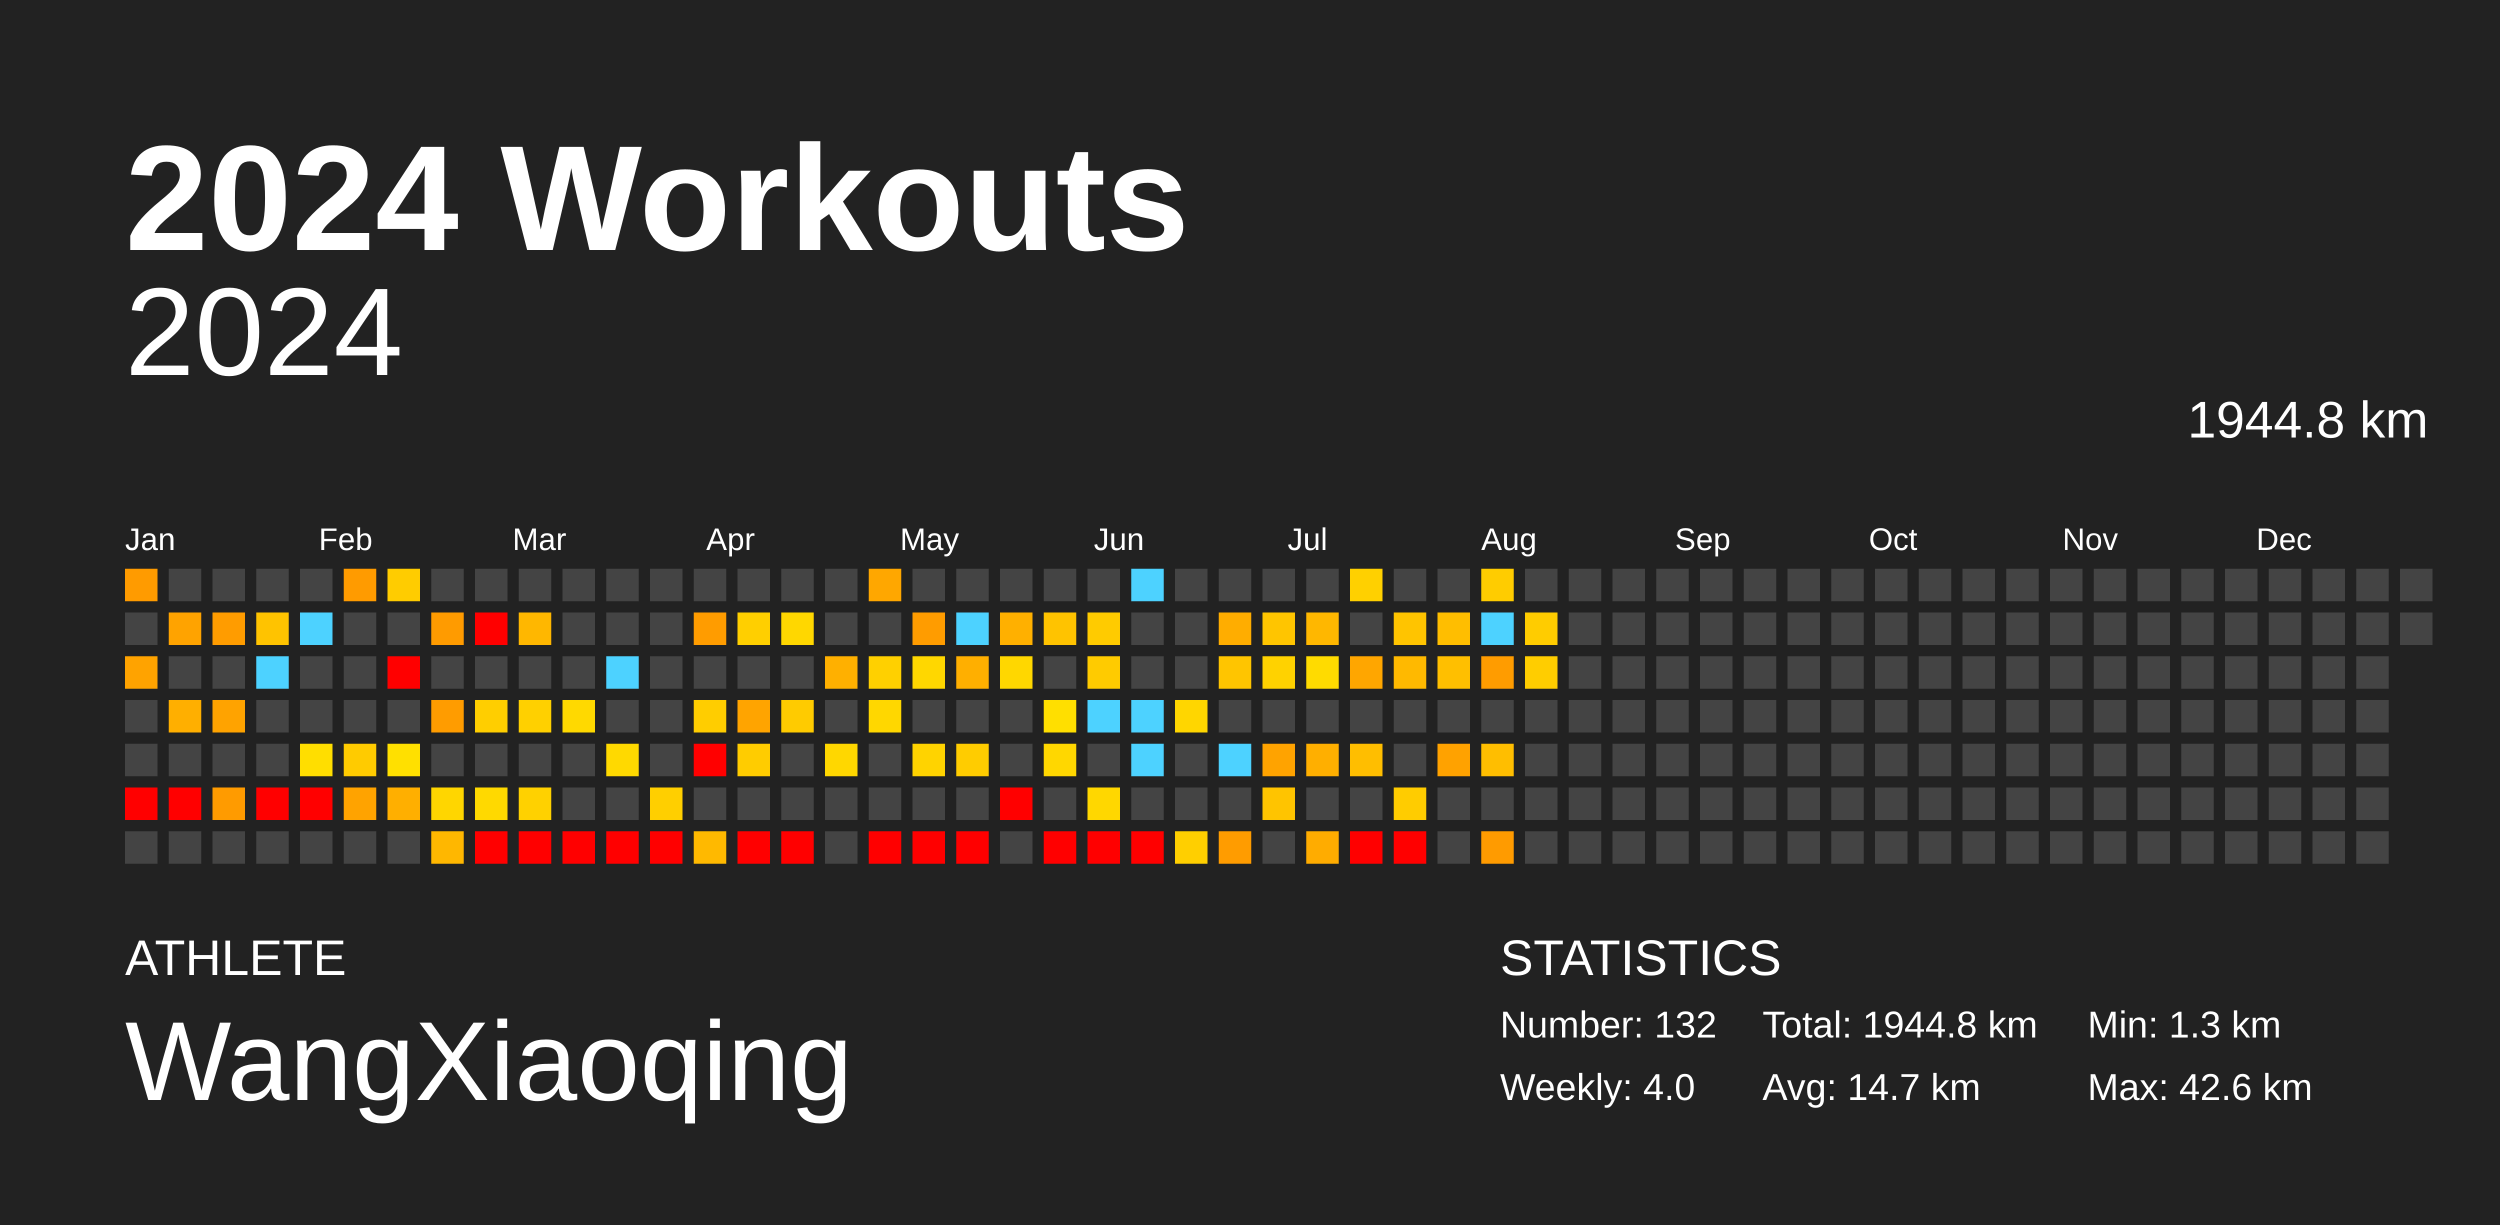
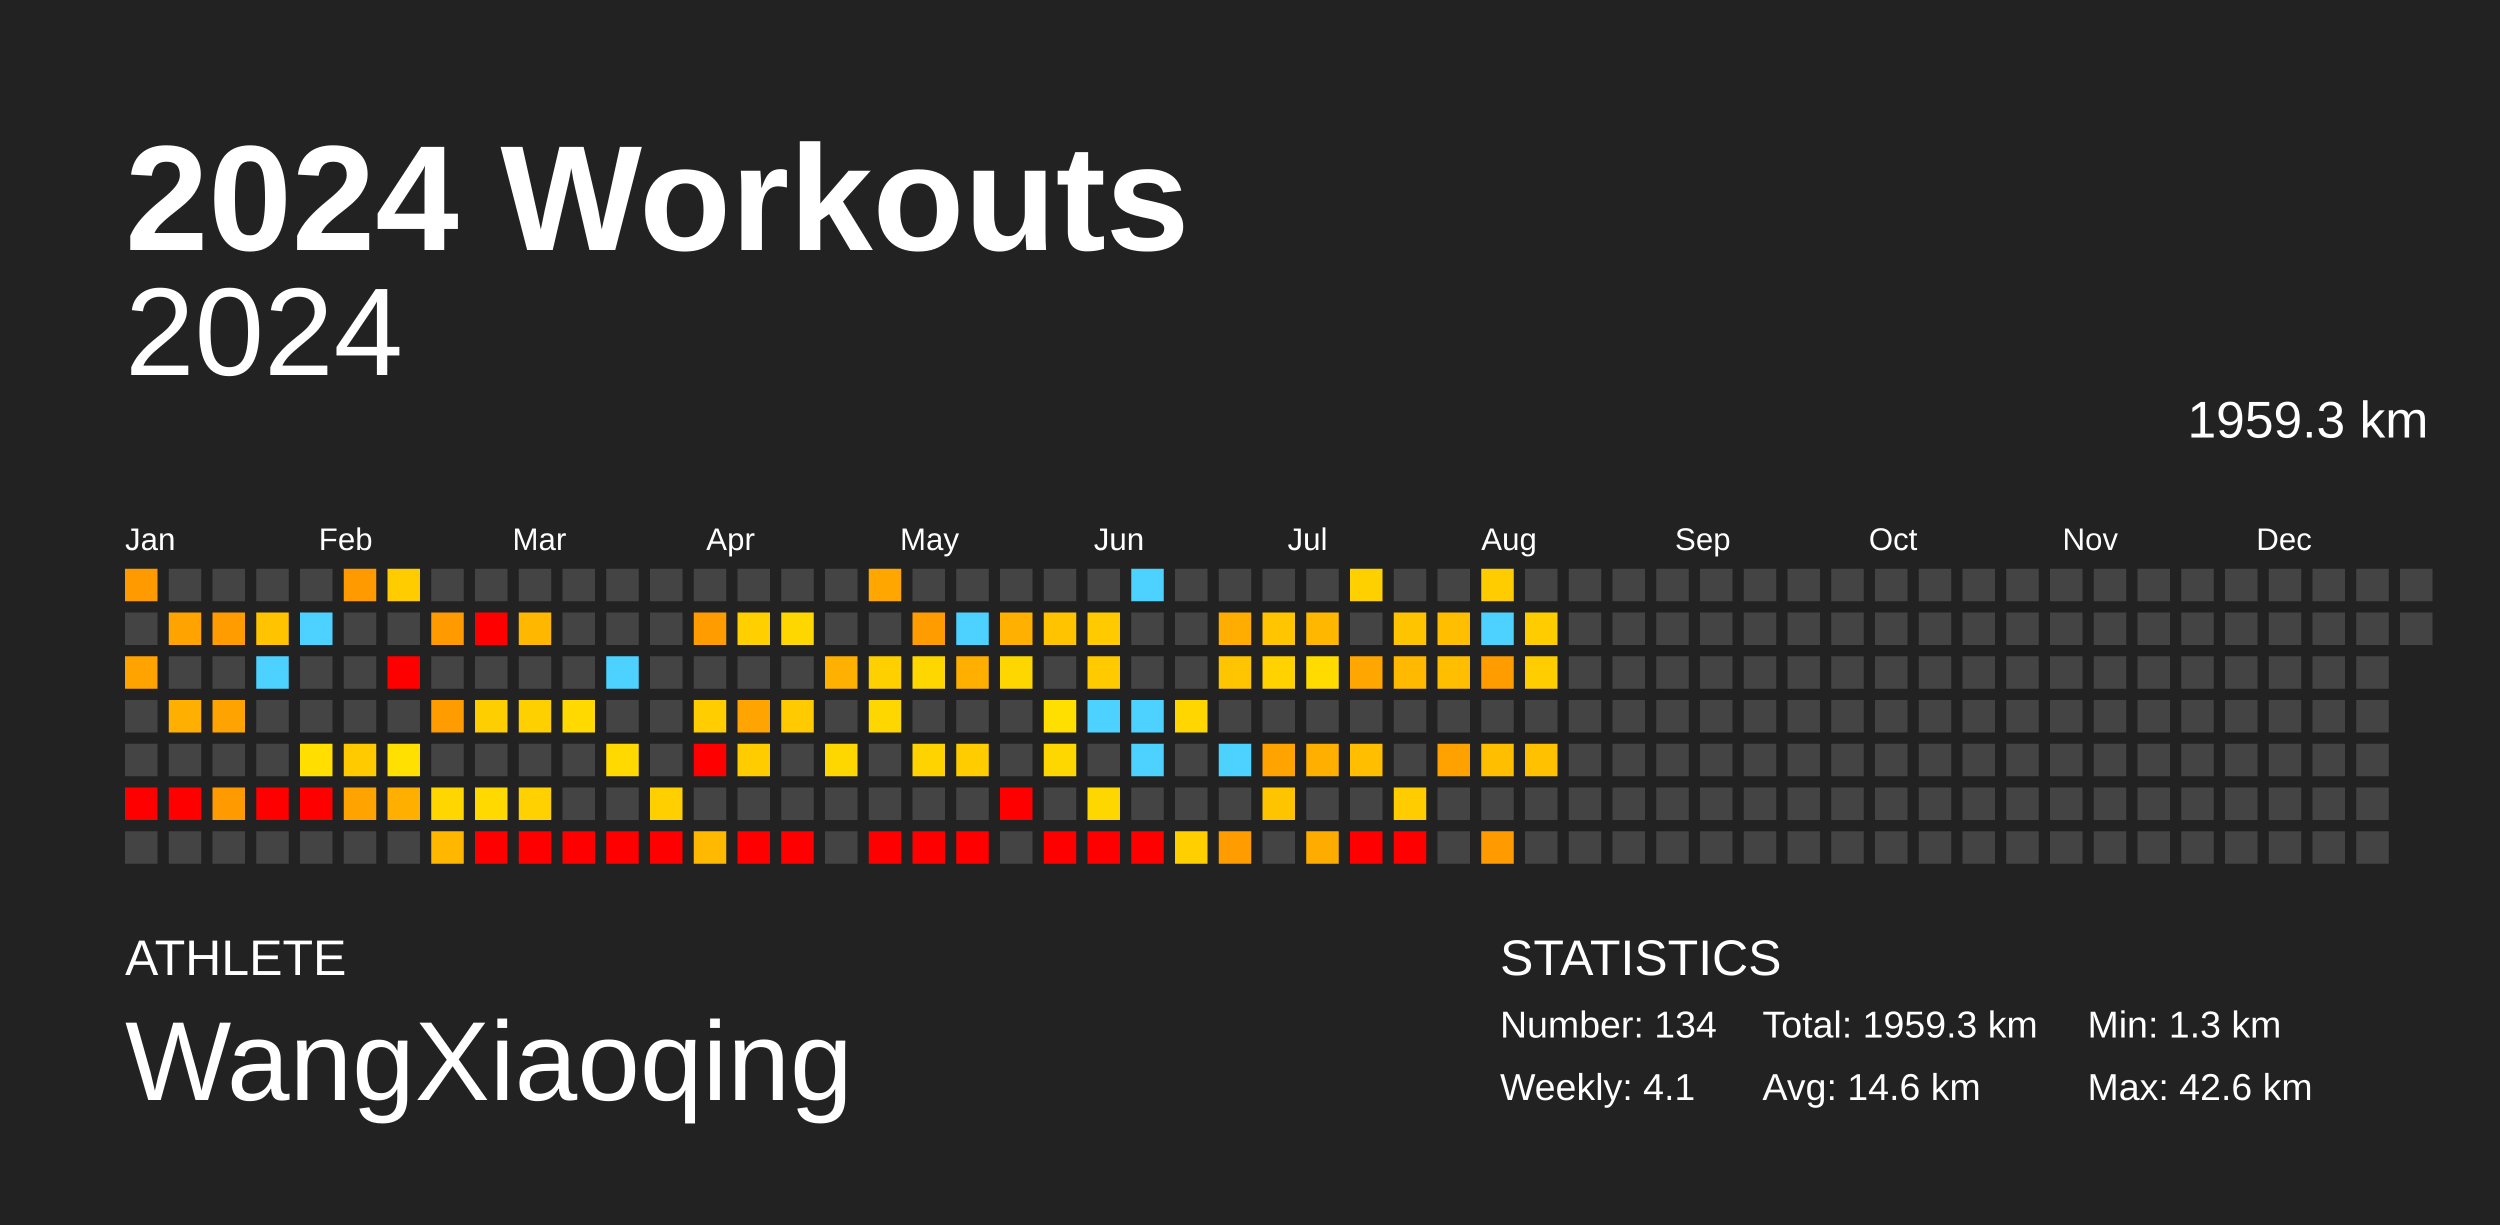
<svg xmlns="http://www.w3.org/2000/svg" baseProfile="full" height="98mm" version="1.1" viewBox="0,0,200,98" width="200mm">
  <defs />
  <rect fill="#222222" height="98" width="200" x="0" y="0" />
  <text fill="#FFFFFF" style="font-size:12px; font-family:Arial; font-weight:bold;" x="10" y="20">2024 Workouts</text>
  <text fill="#FFFFFF" style="font-size:4px; font-family:Arial" x="10" y="78">ATHLETE</text>
  <text fill="#FFFFFF" style="font-size:9px; font-family:Arial" x="10" y="88">WangXiaoqing</text>
  <text fill="#FFFFFF" style="font-size:4px; font-family:Arial" x="120" y="78">STATISTICS</text>
-   <text fill="#FFFFFF" style="font-size:3px; font-family:Arial" x="120" y="83">Number: 132</text>
-   <text fill="#FFFFFF" style="font-size:3px; font-family:Arial" x="120" y="88">Weekly: 4.0</text>
-   <text fill="#FFFFFF" style="font-size:3px; font-family:Arial" x="141" y="83">Total: 1944.8 km</text>
-   <text fill="#FFFFFF" style="font-size:3px; font-family:Arial" x="141" y="88">Avg: 14.7 km</text>
+   <text fill="#FFFFFF" style="font-size:3px; font-family:Arial" x="120" y="83">Number: 134</text>
+   <text fill="#FFFFFF" style="font-size:3px; font-family:Arial" x="120" y="88">Weekly: 4.1</text>
+   <text fill="#FFFFFF" style="font-size:3px; font-family:Arial" x="141" y="83">Total: 1959.3 km</text>
+   <text fill="#FFFFFF" style="font-size:3px; font-family:Arial" x="141" y="88">Avg: 14.6 km</text>
  <text fill="#FFFFFF" style="font-size:3px; font-family:Arial" x="167" y="83">Min: 1.3 km</text>
  <text fill="#FFFFFF" style="font-size:3px; font-family:Arial" x="167" y="88">Max: 42.6 km</text>
  <text alignment-baseline="hanging" fill="#FFFFFF" style="font-size:10.0px; font-family:Arial;" x="10" y="30">2024</text>
-   <text alignment-baseline="hanging" fill="#FFFFFF" style="font-size:4.125px; font-family:Arial;" x="175" y="35">1944.8 km</text>
+   <text alignment-baseline="hanging" fill="#FFFFFF" style="font-size:4.125px; font-family:Arial;" x="175" y="35">1959.3 km</text>
  <text fill="#FFFFFF" style="font-size:2.5px; font-family:Arial" x="10.0" y="44">Jan</text>
  <text fill="#FFFFFF" style="font-size:2.5px; font-family:Arial" x="25.5" y="44">Feb</text>
  <text fill="#FFFFFF" style="font-size:2.5px; font-family:Arial" x="41.0" y="44">Mar</text>
  <text fill="#FFFFFF" style="font-size:2.5px; font-family:Arial" x="56.5" y="44">Apr</text>
  <text fill="#FFFFFF" style="font-size:2.5px; font-family:Arial" x="72.0" y="44">May</text>
  <text fill="#FFFFFF" style="font-size:2.5px; font-family:Arial" x="87.5" y="44">Jun</text>
  <text fill="#FFFFFF" style="font-size:2.5px; font-family:Arial" x="103.0" y="44">Jul</text>
  <text fill="#FFFFFF" style="font-size:2.5px; font-family:Arial" x="118.5" y="44">Aug</text>
  <text fill="#FFFFFF" style="font-size:2.5px; font-family:Arial" x="134.0" y="44">Sep</text>
  <text fill="#FFFFFF" style="font-size:2.5px; font-family:Arial" x="149.5" y="44">Oct</text>
  <text fill="#FFFFFF" style="font-size:2.5px; font-family:Arial" x="165.0" y="44">Nov</text>
  <text fill="#FFFFFF" style="font-size:2.5px; font-family:Arial" x="180.5" y="44">Dec</text>
  <rect fill="#ff9b00" height="2.6" width="2.6" x="10.0" y="45.5" />
  <rect fill="#444444" height="2.6" width="2.6" x="10.0" y="49.0" />
  <rect fill="#ffa300" height="2.6" width="2.6" x="10.0" y="52.5" />
  <rect fill="#444444" height="2.6" width="2.6" x="10.0" y="56.0" />
  <rect fill="#444444" height="2.6" width="2.6" x="10.0" y="59.5" />
  <rect fill="red" height="2.6" width="2.6" x="10.0" y="63.0" />
  <rect fill="#444444" height="2.6" width="2.6" x="10.0" y="66.5" />
  <rect fill="#444444" height="2.6" width="2.6" x="13.5" y="45.5" />
  <rect fill="#ffa300" height="2.6" width="2.6" x="13.5" y="49.0" />
  <rect fill="#444444" height="2.6" width="2.6" x="13.5" y="52.5" />
  <rect fill="#ffaf00" height="2.6" width="2.6" x="13.5" y="56.0" />
  <rect fill="#444444" height="2.6" width="2.6" x="13.5" y="59.5" />
  <rect fill="red" height="2.6" width="2.6" x="13.5" y="63.0" />
  <rect fill="#444444" height="2.6" width="2.6" x="13.5" y="66.5" />
  <rect fill="#444444" height="2.6" width="2.6" x="17.0" y="45.5" />
  <rect fill="#ff9c00" height="2.6" width="2.6" x="17.0" y="49.0" />
  <rect fill="#444444" height="2.6" width="2.6" x="17.0" y="52.5" />
  <rect fill="#ffa300" height="2.6" width="2.6" x="17.0" y="56.0" />
  <rect fill="#444444" height="2.6" width="2.6" x="17.0" y="59.5" />
  <rect fill="#ff9b00" height="2.6" width="2.6" x="17.0" y="63.0" />
  <rect fill="#444444" height="2.6" width="2.6" x="17.0" y="66.5" />
  <rect fill="#444444" height="2.6" width="2.6" x="20.5" y="45.5" />
  <rect fill="#ffc300" height="2.6" width="2.6" x="20.5" y="49.0" />
  <rect fill="#4dd2ff" height="2.6" width="2.6" x="20.5" y="52.5" />
  <rect fill="#444444" height="2.6" width="2.6" x="20.5" y="56.0" />
  <rect fill="#444444" height="2.6" width="2.6" x="20.5" y="59.5" />
  <rect fill="red" height="2.6" width="2.6" x="20.5" y="63.0" />
  <rect fill="#444444" height="2.6" width="2.6" x="20.5" y="66.5" />
  <rect fill="#444444" height="2.6" width="2.6" x="24.0" y="45.5" />
  <rect fill="#4dd2ff" height="2.6" width="2.6" x="24.0" y="49.0" />
  <rect fill="#444444" height="2.6" width="2.6" x="24.0" y="52.5" />
  <rect fill="#444444" height="2.6" width="2.6" x="24.0" y="56.0" />
  <rect fill="#ffde00" height="2.6" width="2.6" x="24.0" y="59.5" />
  <rect fill="red" height="2.6" width="2.6" x="24.0" y="63.0" />
  <rect fill="#444444" height="2.6" width="2.6" x="24.0" y="66.5" />
  <rect fill="#ff9b00" height="2.6" width="2.6" x="27.5" y="45.5" />
  <rect fill="#444444" height="2.6" width="2.6" x="27.5" y="49.0" />
  <rect fill="#444444" height="2.6" width="2.6" x="27.5" y="52.5" />
  <rect fill="#444444" height="2.6" width="2.6" x="27.5" y="56.0" />
  <rect fill="#ffcb00" height="2.6" width="2.6" x="27.5" y="59.5" />
  <rect fill="#ffa300" height="2.6" width="2.6" x="27.5" y="63.0" />
  <rect fill="#444444" height="2.6" width="2.6" x="27.5" y="66.5" />
  <rect fill="#ffcc00" height="2.6" width="2.6" x="31.0" y="45.5" />
  <rect fill="#444444" height="2.6" width="2.6" x="31.0" y="49.0" />
  <rect fill="red" height="2.6" width="2.6" x="31.0" y="52.5" />
  <rect fill="#444444" height="2.6" width="2.6" x="31.0" y="56.0" />
  <rect fill="#ffe000" height="2.6" width="2.6" x="31.0" y="59.5" />
  <rect fill="#ffaf00" height="2.6" width="2.6" x="31.0" y="63.0" />
  <rect fill="#444444" height="2.6" width="2.6" x="31.0" y="66.5" />
  <rect fill="#444444" height="2.6" width="2.6" x="34.5" y="45.5" />
  <rect fill="#ff9b00" height="2.6" width="2.6" x="34.5" y="49.0" />
  <rect fill="#444444" height="2.6" width="2.6" x="34.5" y="52.5" />
  <rect fill="#ff9c00" height="2.6" width="2.6" x="34.5" y="56.0" />
  <rect fill="#444444" height="2.6" width="2.6" x="34.5" y="59.5" />
  <rect fill="#ffd600" height="2.6" width="2.6" x="34.5" y="63.0" />
  <rect fill="#ffb700" height="2.6" width="2.6" x="34.5" y="66.5" />
  <rect fill="#444444" height="2.6" width="2.6" x="38.0" y="45.5" />
  <rect fill="red" height="2.6" width="2.6" x="38.0" y="49.0" />
  <rect fill="#444444" height="2.6" width="2.6" x="38.0" y="52.5" />
  <rect fill="#ffce00" height="2.6" width="2.6" x="38.0" y="56.0" />
  <rect fill="#444444" height="2.6" width="2.6" x="38.0" y="59.5" />
  <rect fill="#ffd900" height="2.6" width="2.6" x="38.0" y="63.0" />
  <rect fill="red" height="2.6" width="2.6" x="38.0" y="66.5" />
  <rect fill="#444444" height="2.6" width="2.6" x="41.5" y="45.5" />
  <rect fill="#ffb700" height="2.6" width="2.6" x="41.5" y="49.0" />
  <rect fill="#444444" height="2.6" width="2.6" x="41.5" y="52.5" />
  <rect fill="#ffd000" height="2.6" width="2.6" x="41.5" y="56.0" />
  <rect fill="#444444" height="2.6" width="2.6" x="41.5" y="59.5" />
  <rect fill="#ffd100" height="2.6" width="2.6" x="41.5" y="63.0" />
  <rect fill="red" height="2.6" width="2.6" x="41.5" y="66.5" />
  <rect fill="#444444" height="2.6" width="2.6" x="45.0" y="45.5" />
  <rect fill="#444444" height="2.6" width="2.6" x="45.0" y="49.0" />
  <rect fill="#444444" height="2.6" width="2.6" x="45.0" y="52.5" />
  <rect fill="#ffd900" height="2.6" width="2.6" x="45.0" y="56.0" />
  <rect fill="#444444" height="2.6" width="2.6" x="45.0" y="59.5" />
  <rect fill="#444444" height="2.6" width="2.6" x="45.0" y="63.0" />
  <rect fill="red" height="2.6" width="2.6" x="45.0" y="66.5" />
  <rect fill="#444444" height="2.6" width="2.6" x="48.5" y="45.5" />
  <rect fill="#444444" height="2.6" width="2.6" x="48.5" y="49.0" />
  <rect fill="#4dd2ff" height="2.6" width="2.6" x="48.5" y="52.5" />
  <rect fill="#444444" height="2.6" width="2.6" x="48.5" y="56.0" />
  <rect fill="#ffd900" height="2.6" width="2.6" x="48.5" y="59.5" />
  <rect fill="#444444" height="2.6" width="2.6" x="48.5" y="63.0" />
  <rect fill="red" height="2.6" width="2.6" x="48.5" y="66.5" />
  <rect fill="#444444" height="2.6" width="2.6" x="52.0" y="45.5" />
  <rect fill="#444444" height="2.6" width="2.6" x="52.0" y="49.0" />
  <rect fill="#444444" height="2.6" width="2.6" x="52.0" y="52.5" />
  <rect fill="#444444" height="2.6" width="2.6" x="52.0" y="56.0" />
  <rect fill="#444444" height="2.6" width="2.6" x="52.0" y="59.5" />
  <rect fill="#ffcf00" height="2.6" width="2.6" x="52.0" y="63.0" />
  <rect fill="red" height="2.6" width="2.6" x="52.0" y="66.5" />
  <rect fill="#444444" height="2.6" width="2.6" x="55.5" y="45.5" />
  <rect fill="#ff9c00" height="2.6" width="2.6" x="55.5" y="49.0" />
  <rect fill="#444444" height="2.6" width="2.6" x="55.5" y="52.5" />
  <rect fill="#ffcd00" height="2.6" width="2.6" x="55.5" y="56.0" />
  <rect fill="red" height="2.6" width="2.6" x="55.5" y="59.5" />
  <rect fill="#444444" height="2.6" width="2.6" x="55.5" y="63.0" />
  <rect fill="#ffb900" height="2.6" width="2.6" x="55.5" y="66.5" />
  <rect fill="#444444" height="2.6" width="2.6" x="59.0" y="45.5" />
  <rect fill="#ffcf00" height="2.6" width="2.6" x="59.0" y="49.0" />
  <rect fill="#444444" height="2.6" width="2.6" x="59.0" y="52.5" />
  <rect fill="#ffa400" height="2.6" width="2.6" x="59.0" y="56.0" />
  <rect fill="#ffcc00" height="2.6" width="2.6" x="59.0" y="59.5" />
  <rect fill="#444444" height="2.6" width="2.6" x="59.0" y="63.0" />
  <rect fill="red" height="2.6" width="2.6" x="59.0" y="66.5" />
  <rect fill="#444444" height="2.6" width="2.6" x="62.5" y="45.5" />
  <rect fill="#ffd700" height="2.6" width="2.6" x="62.5" y="49.0" />
  <rect fill="#444444" height="2.6" width="2.6" x="62.5" y="52.5" />
  <rect fill="#ffcb00" height="2.6" width="2.6" x="62.5" y="56.0" />
  <rect fill="#444444" height="2.6" width="2.6" x="62.5" y="59.5" />
  <rect fill="#444444" height="2.6" width="2.6" x="62.5" y="63.0" />
  <rect fill="red" height="2.6" width="2.6" x="62.5" y="66.5" />
  <rect fill="#444444" height="2.6" width="2.6" x="66.0" y="45.5" />
  <rect fill="#444444" height="2.6" width="2.6" x="66.0" y="49.0" />
  <rect fill="#ffb000" height="2.6" width="2.6" x="66.0" y="52.5" />
  <rect fill="#444444" height="2.6" width="2.6" x="66.0" y="56.0" />
  <rect fill="#ffd700" height="2.6" width="2.6" x="66.0" y="59.5" />
  <rect fill="#444444" height="2.6" width="2.6" x="66.0" y="63.0" />
  <rect fill="#444444" height="2.6" width="2.6" x="66.0" y="66.5" />
  <rect fill="#ffa700" height="2.6" width="2.6" x="69.5" y="45.5" />
  <rect fill="#444444" height="2.6" width="2.6" x="69.5" y="49.0" />
  <rect fill="#ffd000" height="2.6" width="2.6" x="69.5" y="52.5" />
  <rect fill="#ffd700" height="2.6" width="2.6" x="69.5" y="56.0" />
  <rect fill="#444444" height="2.6" width="2.6" x="69.5" y="59.5" />
  <rect fill="#444444" height="2.6" width="2.6" x="69.5" y="63.0" />
  <rect fill="red" height="2.6" width="2.6" x="69.5" y="66.5" />
  <rect fill="#444444" height="2.6" width="2.6" x="73.0" y="45.5" />
  <rect fill="#ff9c00" height="2.6" width="2.6" x="73.0" y="49.0" />
  <rect fill="#ffd700" height="2.6" width="2.6" x="73.0" y="52.5" />
  <rect fill="#444444" height="2.6" width="2.6" x="73.0" y="56.0" />
  <rect fill="#ffd300" height="2.6" width="2.6" x="73.0" y="59.5" />
  <rect fill="#444444" height="2.6" width="2.6" x="73.0" y="63.0" />
  <rect fill="red" height="2.6" width="2.6" x="73.0" y="66.5" />
  <rect fill="#444444" height="2.6" width="2.6" x="76.5" y="45.5" />
  <rect fill="#4dd2ff" height="2.6" width="2.6" x="76.5" y="49.0" />
  <rect fill="#ffaf00" height="2.6" width="2.6" x="76.5" y="52.5" />
  <rect fill="#444444" height="2.6" width="2.6" x="76.5" y="56.0" />
  <rect fill="#ffcc00" height="2.6" width="2.6" x="76.5" y="59.5" />
  <rect fill="#444444" height="2.6" width="2.6" x="76.5" y="63.0" />
  <rect fill="red" height="2.6" width="2.6" x="76.5" y="66.5" />
  <rect fill="#444444" height="2.6" width="2.6" x="80.0" y="45.5" />
  <rect fill="#ffb000" height="2.6" width="2.6" x="80.0" y="49.0" />
  <rect fill="#ffd700" height="2.6" width="2.6" x="80.0" y="52.5" />
  <rect fill="#444444" height="2.6" width="2.6" x="80.0" y="56.0" />
  <rect fill="#444444" height="2.6" width="2.6" x="80.0" y="59.5" />
  <rect fill="red" height="2.6" width="2.6" x="80.0" y="63.0" />
  <rect fill="#444444" height="2.6" width="2.6" x="80.0" y="66.5" />
  <rect fill="#444444" height="2.6" width="2.6" x="83.5" y="45.5" />
  <rect fill="#ffc300" height="2.6" width="2.6" x="83.5" y="49.0" />
  <rect fill="#444444" height="2.6" width="2.6" x="83.5" y="52.5" />
  <rect fill="#ffdf00" height="2.6" width="2.6" x="83.5" y="56.0" />
  <rect fill="#ffd700" height="2.6" width="2.6" x="83.5" y="59.5" />
  <rect fill="#444444" height="2.6" width="2.6" x="83.5" y="63.0" />
  <rect fill="red" height="2.6" width="2.6" x="83.5" y="66.5" />
  <rect fill="#444444" height="2.6" width="2.6" x="87.0" y="45.5" />
  <rect fill="#ffcb00" height="2.6" width="2.6" x="87.0" y="49.0" />
  <rect fill="#ffcb00" height="2.6" width="2.6" x="87.0" y="52.5" />
  <rect fill="#4dd2ff" height="2.6" width="2.6" x="87.0" y="56.0" />
  <rect fill="#444444" height="2.6" width="2.6" x="87.0" y="59.5" />
  <rect fill="#ffd700" height="2.6" width="2.6" x="87.0" y="63.0" />
  <rect fill="red" height="2.6" width="2.6" x="87.0" y="66.5" />
  <rect fill="#4dd2ff" height="2.6" width="2.6" x="90.5" y="45.5" />
  <rect fill="#444444" height="2.6" width="2.6" x="90.5" y="49.0" />
  <rect fill="#444444" height="2.6" width="2.6" x="90.5" y="52.5" />
  <rect fill="#4dd2ff" height="2.6" width="2.6" x="90.5" y="56.0" />
  <rect fill="#4dd2ff" height="2.6" width="2.6" x="90.5" y="59.5" />
  <rect fill="#444444" height="2.6" width="2.6" x="90.5" y="63.0" />
  <rect fill="red" height="2.6" width="2.6" x="90.5" y="66.5" />
  <rect fill="#444444" height="2.6" width="2.6" x="94.0" y="45.5" />
  <rect fill="#444444" height="2.6" width="2.6" x="94.0" y="49.0" />
  <rect fill="#444444" height="2.6" width="2.6" x="94.0" y="52.5" />
  <rect fill="#ffd600" height="2.6" width="2.6" x="94.0" y="56.0" />
  <rect fill="#444444" height="2.6" width="2.6" x="94.0" y="59.5" />
  <rect fill="#444444" height="2.6" width="2.6" x="94.0" y="63.0" />
  <rect fill="#ffcf00" height="2.6" width="2.6" x="94.0" y="66.5" />
  <rect fill="#444444" height="2.6" width="2.6" x="97.5" y="45.5" />
  <rect fill="#ffad00" height="2.6" width="2.6" x="97.5" y="49.0" />
  <rect fill="#ffc500" height="2.6" width="2.6" x="97.5" y="52.5" />
  <rect fill="#444444" height="2.6" width="2.6" x="97.5" y="56.0" />
  <rect fill="#4dd2ff" height="2.6" width="2.6" x="97.5" y="59.5" />
  <rect fill="#444444" height="2.6" width="2.6" x="97.5" y="63.0" />
  <rect fill="#ff9c00" height="2.6" width="2.6" x="97.5" y="66.5" />
  <rect fill="#444444" height="2.6" width="2.6" x="101.0" y="45.5" />
  <rect fill="#ffc500" height="2.6" width="2.6" x="101.0" y="49.0" />
  <rect fill="#ffd200" height="2.6" width="2.6" x="101.0" y="52.5" />
  <rect fill="#444444" height="2.6" width="2.6" x="101.0" y="56.0" />
  <rect fill="#ffa300" height="2.6" width="2.6" x="101.0" y="59.5" />
  <rect fill="#ffc400" height="2.6" width="2.6" x="101.0" y="63.0" />
  <rect fill="#444444" height="2.6" width="2.6" x="101.0" y="66.5" />
  <rect fill="#444444" height="2.6" width="2.6" x="104.5" y="45.5" />
  <rect fill="#ffb700" height="2.6" width="2.6" x="104.5" y="49.0" />
  <rect fill="#ffdb00" height="2.6" width="2.6" x="104.5" y="52.5" />
  <rect fill="#444444" height="2.6" width="2.6" x="104.5" y="56.0" />
  <rect fill="#ffaf00" height="2.6" width="2.6" x="104.5" y="59.5" />
  <rect fill="#444444" height="2.6" width="2.6" x="104.5" y="63.0" />
  <rect fill="#ffac00" height="2.6" width="2.6" x="104.5" y="66.5" />
  <rect fill="#ffd000" height="2.6" width="2.6" x="108.0" y="45.5" />
  <rect fill="#444444" height="2.6" width="2.6" x="108.0" y="49.0" />
  <rect fill="#ffa600" height="2.6" width="2.6" x="108.0" y="52.5" />
  <rect fill="#444444" height="2.6" width="2.6" x="108.0" y="56.0" />
  <rect fill="#ffbe00" height="2.6" width="2.6" x="108.0" y="59.5" />
  <rect fill="#444444" height="2.6" width="2.6" x="108.0" y="63.0" />
  <rect fill="red" height="2.6" width="2.6" x="108.0" y="66.5" />
  <rect fill="#444444" height="2.6" width="2.6" x="111.5" y="45.5" />
  <rect fill="#ffc400" height="2.6" width="2.6" x="111.5" y="49.0" />
  <rect fill="#ffb900" height="2.6" width="2.6" x="111.5" y="52.5" />
  <rect fill="#444444" height="2.6" width="2.6" x="111.5" y="56.0" />
  <rect fill="#444444" height="2.6" width="2.6" x="111.5" y="59.5" />
  <rect fill="#ffcc00" height="2.6" width="2.6" x="111.5" y="63.0" />
  <rect fill="red" height="2.6" width="2.6" x="111.5" y="66.5" />
  <rect fill="#444444" height="2.6" width="2.6" x="115.0" y="45.5" />
  <rect fill="#ffbe00" height="2.6" width="2.6" x="115.0" y="49.0" />
  <rect fill="#ffbf00" height="2.6" width="2.6" x="115.0" y="52.5" />
  <rect fill="#444444" height="2.6" width="2.6" x="115.0" y="56.0" />
  <rect fill="#ffa200" height="2.6" width="2.6" x="115.0" y="59.5" />
  <rect fill="#444444" height="2.6" width="2.6" x="115.0" y="63.0" />
  <rect fill="#444444" height="2.6" width="2.6" x="115.0" y="66.5" />
  <rect fill="#ffcc00" height="2.6" width="2.6" x="118.5" y="45.5" />
  <rect fill="#4dd2ff" height="2.6" width="2.6" x="118.5" y="49.0" />
  <rect fill="#ff9c00" height="2.6" width="2.6" x="118.5" y="52.5" />
  <rect fill="#444444" height="2.6" width="2.6" x="118.5" y="56.0" />
  <rect fill="#ffbe00" height="2.6" width="2.6" x="118.5" y="59.5" />
  <rect fill="#444444" height="2.6" width="2.6" x="118.5" y="63.0" />
  <rect fill="#ff9b00" height="2.6" width="2.6" x="118.5" y="66.5" />
  <rect fill="#444444" height="2.6" width="2.6" x="122.0" y="45.5" />
  <rect fill="#ffcc00" height="2.6" width="2.6" x="122.0" y="49.0" />
  <rect fill="#ffcd00" height="2.6" width="2.6" x="122.0" y="52.5" />
  <rect fill="#444444" height="2.6" width="2.6" x="122.0" y="56.0" />
-   <rect fill="#444444" height="2.6" width="2.6" x="122.0" y="59.5" />
+   <rect fill="#ffc100" height="2.6" width="2.6" x="122.0" y="59.5" />
  <rect fill="#444444" height="2.6" width="2.6" x="122.0" y="63.0" />
  <rect fill="#444444" height="2.6" width="2.6" x="122.0" y="66.5" />
  <rect fill="#444444" height="2.6" width="2.6" x="125.5" y="45.5" />
  <rect fill="#444444" height="2.6" width="2.6" x="125.5" y="49.0" />
  <rect fill="#444444" height="2.6" width="2.6" x="125.5" y="52.5" />
  <rect fill="#444444" height="2.6" width="2.6" x="125.5" y="56.0" />
  <rect fill="#444444" height="2.6" width="2.6" x="125.5" y="59.5" />
  <rect fill="#444444" height="2.6" width="2.6" x="125.5" y="63.0" />
  <rect fill="#444444" height="2.6" width="2.6" x="125.5" y="66.5" />
  <rect fill="#444444" height="2.6" width="2.6" x="129.0" y="45.5" />
  <rect fill="#444444" height="2.6" width="2.6" x="129.0" y="49.0" />
  <rect fill="#444444" height="2.6" width="2.6" x="129.0" y="52.5" />
  <rect fill="#444444" height="2.6" width="2.6" x="129.0" y="56.0" />
  <rect fill="#444444" height="2.6" width="2.6" x="129.0" y="59.5" />
  <rect fill="#444444" height="2.6" width="2.6" x="129.0" y="63.0" />
  <rect fill="#444444" height="2.6" width="2.6" x="129.0" y="66.5" />
  <rect fill="#444444" height="2.6" width="2.6" x="132.5" y="45.5" />
  <rect fill="#444444" height="2.6" width="2.6" x="132.5" y="49.0" />
  <rect fill="#444444" height="2.6" width="2.6" x="132.5" y="52.5" />
  <rect fill="#444444" height="2.6" width="2.6" x="132.5" y="56.0" />
  <rect fill="#444444" height="2.6" width="2.6" x="132.5" y="59.5" />
  <rect fill="#444444" height="2.6" width="2.6" x="132.5" y="63.0" />
  <rect fill="#444444" height="2.6" width="2.6" x="132.5" y="66.5" />
  <rect fill="#444444" height="2.6" width="2.6" x="136.0" y="45.5" />
  <rect fill="#444444" height="2.6" width="2.6" x="136.0" y="49.0" />
  <rect fill="#444444" height="2.6" width="2.6" x="136.0" y="52.5" />
  <rect fill="#444444" height="2.6" width="2.6" x="136.0" y="56.0" />
  <rect fill="#444444" height="2.6" width="2.6" x="136.0" y="59.5" />
  <rect fill="#444444" height="2.6" width="2.6" x="136.0" y="63.0" />
  <rect fill="#444444" height="2.6" width="2.6" x="136.0" y="66.5" />
  <rect fill="#444444" height="2.6" width="2.6" x="139.5" y="45.5" />
  <rect fill="#444444" height="2.6" width="2.6" x="139.5" y="49.0" />
  <rect fill="#444444" height="2.6" width="2.6" x="139.5" y="52.5" />
  <rect fill="#444444" height="2.6" width="2.6" x="139.5" y="56.0" />
  <rect fill="#444444" height="2.6" width="2.6" x="139.5" y="59.5" />
  <rect fill="#444444" height="2.6" width="2.6" x="139.5" y="63.0" />
  <rect fill="#444444" height="2.6" width="2.6" x="139.5" y="66.5" />
  <rect fill="#444444" height="2.6" width="2.6" x="143.0" y="45.5" />
  <rect fill="#444444" height="2.6" width="2.6" x="143.0" y="49.0" />
  <rect fill="#444444" height="2.6" width="2.6" x="143.0" y="52.5" />
  <rect fill="#444444" height="2.6" width="2.6" x="143.0" y="56.0" />
  <rect fill="#444444" height="2.6" width="2.6" x="143.0" y="59.5" />
  <rect fill="#444444" height="2.6" width="2.6" x="143.0" y="63.0" />
  <rect fill="#444444" height="2.6" width="2.6" x="143.0" y="66.5" />
  <rect fill="#444444" height="2.6" width="2.6" x="146.5" y="45.5" />
  <rect fill="#444444" height="2.6" width="2.6" x="146.5" y="49.0" />
  <rect fill="#444444" height="2.6" width="2.6" x="146.5" y="52.5" />
  <rect fill="#444444" height="2.6" width="2.6" x="146.5" y="56.0" />
  <rect fill="#444444" height="2.6" width="2.6" x="146.5" y="59.5" />
  <rect fill="#444444" height="2.6" width="2.6" x="146.5" y="63.0" />
  <rect fill="#444444" height="2.6" width="2.6" x="146.5" y="66.5" />
  <rect fill="#444444" height="2.6" width="2.6" x="150.0" y="45.5" />
  <rect fill="#444444" height="2.6" width="2.6" x="150.0" y="49.0" />
  <rect fill="#444444" height="2.6" width="2.6" x="150.0" y="52.5" />
  <rect fill="#444444" height="2.6" width="2.6" x="150.0" y="56.0" />
  <rect fill="#444444" height="2.6" width="2.6" x="150.0" y="59.5" />
  <rect fill="#444444" height="2.6" width="2.6" x="150.0" y="63.0" />
  <rect fill="#444444" height="2.6" width="2.6" x="150.0" y="66.5" />
  <rect fill="#444444" height="2.6" width="2.6" x="153.5" y="45.5" />
  <rect fill="#444444" height="2.6" width="2.6" x="153.5" y="49.0" />
  <rect fill="#444444" height="2.6" width="2.6" x="153.5" y="52.5" />
  <rect fill="#444444" height="2.6" width="2.6" x="153.5" y="56.0" />
  <rect fill="#444444" height="2.6" width="2.6" x="153.5" y="59.5" />
  <rect fill="#444444" height="2.6" width="2.6" x="153.5" y="63.0" />
  <rect fill="#444444" height="2.6" width="2.6" x="153.5" y="66.5" />
  <rect fill="#444444" height="2.6" width="2.6" x="157.0" y="45.5" />
  <rect fill="#444444" height="2.6" width="2.6" x="157.0" y="49.0" />
  <rect fill="#444444" height="2.6" width="2.6" x="157.0" y="52.5" />
  <rect fill="#444444" height="2.6" width="2.6" x="157.0" y="56.0" />
  <rect fill="#444444" height="2.6" width="2.6" x="157.0" y="59.5" />
  <rect fill="#444444" height="2.6" width="2.6" x="157.0" y="63.0" />
  <rect fill="#444444" height="2.6" width="2.6" x="157.0" y="66.5" />
  <rect fill="#444444" height="2.6" width="2.6" x="160.5" y="45.5" />
  <rect fill="#444444" height="2.6" width="2.6" x="160.5" y="49.0" />
  <rect fill="#444444" height="2.6" width="2.6" x="160.5" y="52.5" />
  <rect fill="#444444" height="2.6" width="2.6" x="160.5" y="56.0" />
  <rect fill="#444444" height="2.6" width="2.6" x="160.5" y="59.5" />
  <rect fill="#444444" height="2.6" width="2.6" x="160.5" y="63.0" />
  <rect fill="#444444" height="2.6" width="2.6" x="160.5" y="66.5" />
  <rect fill="#444444" height="2.6" width="2.6" x="164.0" y="45.5" />
  <rect fill="#444444" height="2.6" width="2.6" x="164.0" y="49.0" />
  <rect fill="#444444" height="2.6" width="2.6" x="164.0" y="52.5" />
  <rect fill="#444444" height="2.6" width="2.6" x="164.0" y="56.0" />
  <rect fill="#444444" height="2.6" width="2.6" x="164.0" y="59.5" />
  <rect fill="#444444" height="2.6" width="2.6" x="164.0" y="63.0" />
  <rect fill="#444444" height="2.6" width="2.6" x="164.0" y="66.5" />
  <rect fill="#444444" height="2.6" width="2.6" x="167.5" y="45.5" />
  <rect fill="#444444" height="2.6" width="2.6" x="167.5" y="49.0" />
  <rect fill="#444444" height="2.6" width="2.6" x="167.5" y="52.5" />
  <rect fill="#444444" height="2.6" width="2.6" x="167.5" y="56.0" />
  <rect fill="#444444" height="2.6" width="2.6" x="167.5" y="59.5" />
  <rect fill="#444444" height="2.6" width="2.6" x="167.5" y="63.0" />
  <rect fill="#444444" height="2.6" width="2.6" x="167.5" y="66.5" />
  <rect fill="#444444" height="2.6" width="2.6" x="171.0" y="45.5" />
  <rect fill="#444444" height="2.6" width="2.6" x="171.0" y="49.0" />
  <rect fill="#444444" height="2.6" width="2.6" x="171.0" y="52.5" />
  <rect fill="#444444" height="2.6" width="2.6" x="171.0" y="56.0" />
  <rect fill="#444444" height="2.6" width="2.6" x="171.0" y="59.5" />
  <rect fill="#444444" height="2.6" width="2.6" x="171.0" y="63.0" />
  <rect fill="#444444" height="2.6" width="2.6" x="171.0" y="66.5" />
  <rect fill="#444444" height="2.6" width="2.6" x="174.5" y="45.5" />
  <rect fill="#444444" height="2.6" width="2.6" x="174.5" y="49.0" />
  <rect fill="#444444" height="2.6" width="2.6" x="174.5" y="52.5" />
  <rect fill="#444444" height="2.6" width="2.6" x="174.5" y="56.0" />
  <rect fill="#444444" height="2.6" width="2.6" x="174.5" y="59.5" />
  <rect fill="#444444" height="2.6" width="2.6" x="174.5" y="63.0" />
  <rect fill="#444444" height="2.6" width="2.6" x="174.5" y="66.5" />
  <rect fill="#444444" height="2.6" width="2.6" x="178.0" y="45.5" />
  <rect fill="#444444" height="2.6" width="2.6" x="178.0" y="49.0" />
  <rect fill="#444444" height="2.6" width="2.6" x="178.0" y="52.5" />
  <rect fill="#444444" height="2.6" width="2.6" x="178.0" y="56.0" />
  <rect fill="#444444" height="2.6" width="2.6" x="178.0" y="59.5" />
  <rect fill="#444444" height="2.6" width="2.6" x="178.0" y="63.0" />
  <rect fill="#444444" height="2.6" width="2.6" x="178.0" y="66.5" />
  <rect fill="#444444" height="2.6" width="2.6" x="181.5" y="45.5" />
  <rect fill="#444444" height="2.6" width="2.6" x="181.5" y="49.0" />
  <rect fill="#444444" height="2.6" width="2.6" x="181.5" y="52.5" />
  <rect fill="#444444" height="2.6" width="2.6" x="181.5" y="56.0" />
  <rect fill="#444444" height="2.6" width="2.6" x="181.5" y="59.5" />
  <rect fill="#444444" height="2.6" width="2.6" x="181.5" y="63.0" />
  <rect fill="#444444" height="2.6" width="2.6" x="181.5" y="66.5" />
  <rect fill="#444444" height="2.6" width="2.6" x="185.0" y="45.5" />
  <rect fill="#444444" height="2.6" width="2.6" x="185.0" y="49.0" />
  <rect fill="#444444" height="2.6" width="2.6" x="185.0" y="52.5" />
  <rect fill="#444444" height="2.6" width="2.6" x="185.0" y="56.0" />
  <rect fill="#444444" height="2.6" width="2.6" x="185.0" y="59.5" />
  <rect fill="#444444" height="2.6" width="2.6" x="185.0" y="63.0" />
  <rect fill="#444444" height="2.6" width="2.6" x="185.0" y="66.5" />
  <rect fill="#444444" height="2.6" width="2.6" x="188.5" y="45.5" />
  <rect fill="#444444" height="2.6" width="2.6" x="188.5" y="49.0" />
  <rect fill="#444444" height="2.6" width="2.6" x="188.5" y="52.5" />
  <rect fill="#444444" height="2.6" width="2.6" x="188.5" y="56.0" />
  <rect fill="#444444" height="2.6" width="2.6" x="188.5" y="59.5" />
  <rect fill="#444444" height="2.6" width="2.6" x="188.5" y="63.0" />
  <rect fill="#444444" height="2.6" width="2.6" x="188.5" y="66.5" />
  <rect fill="#444444" height="2.6" width="2.6" x="192.0" y="45.5" />
  <rect fill="#444444" height="2.6" width="2.6" x="192.0" y="49.0" />
</svg>
